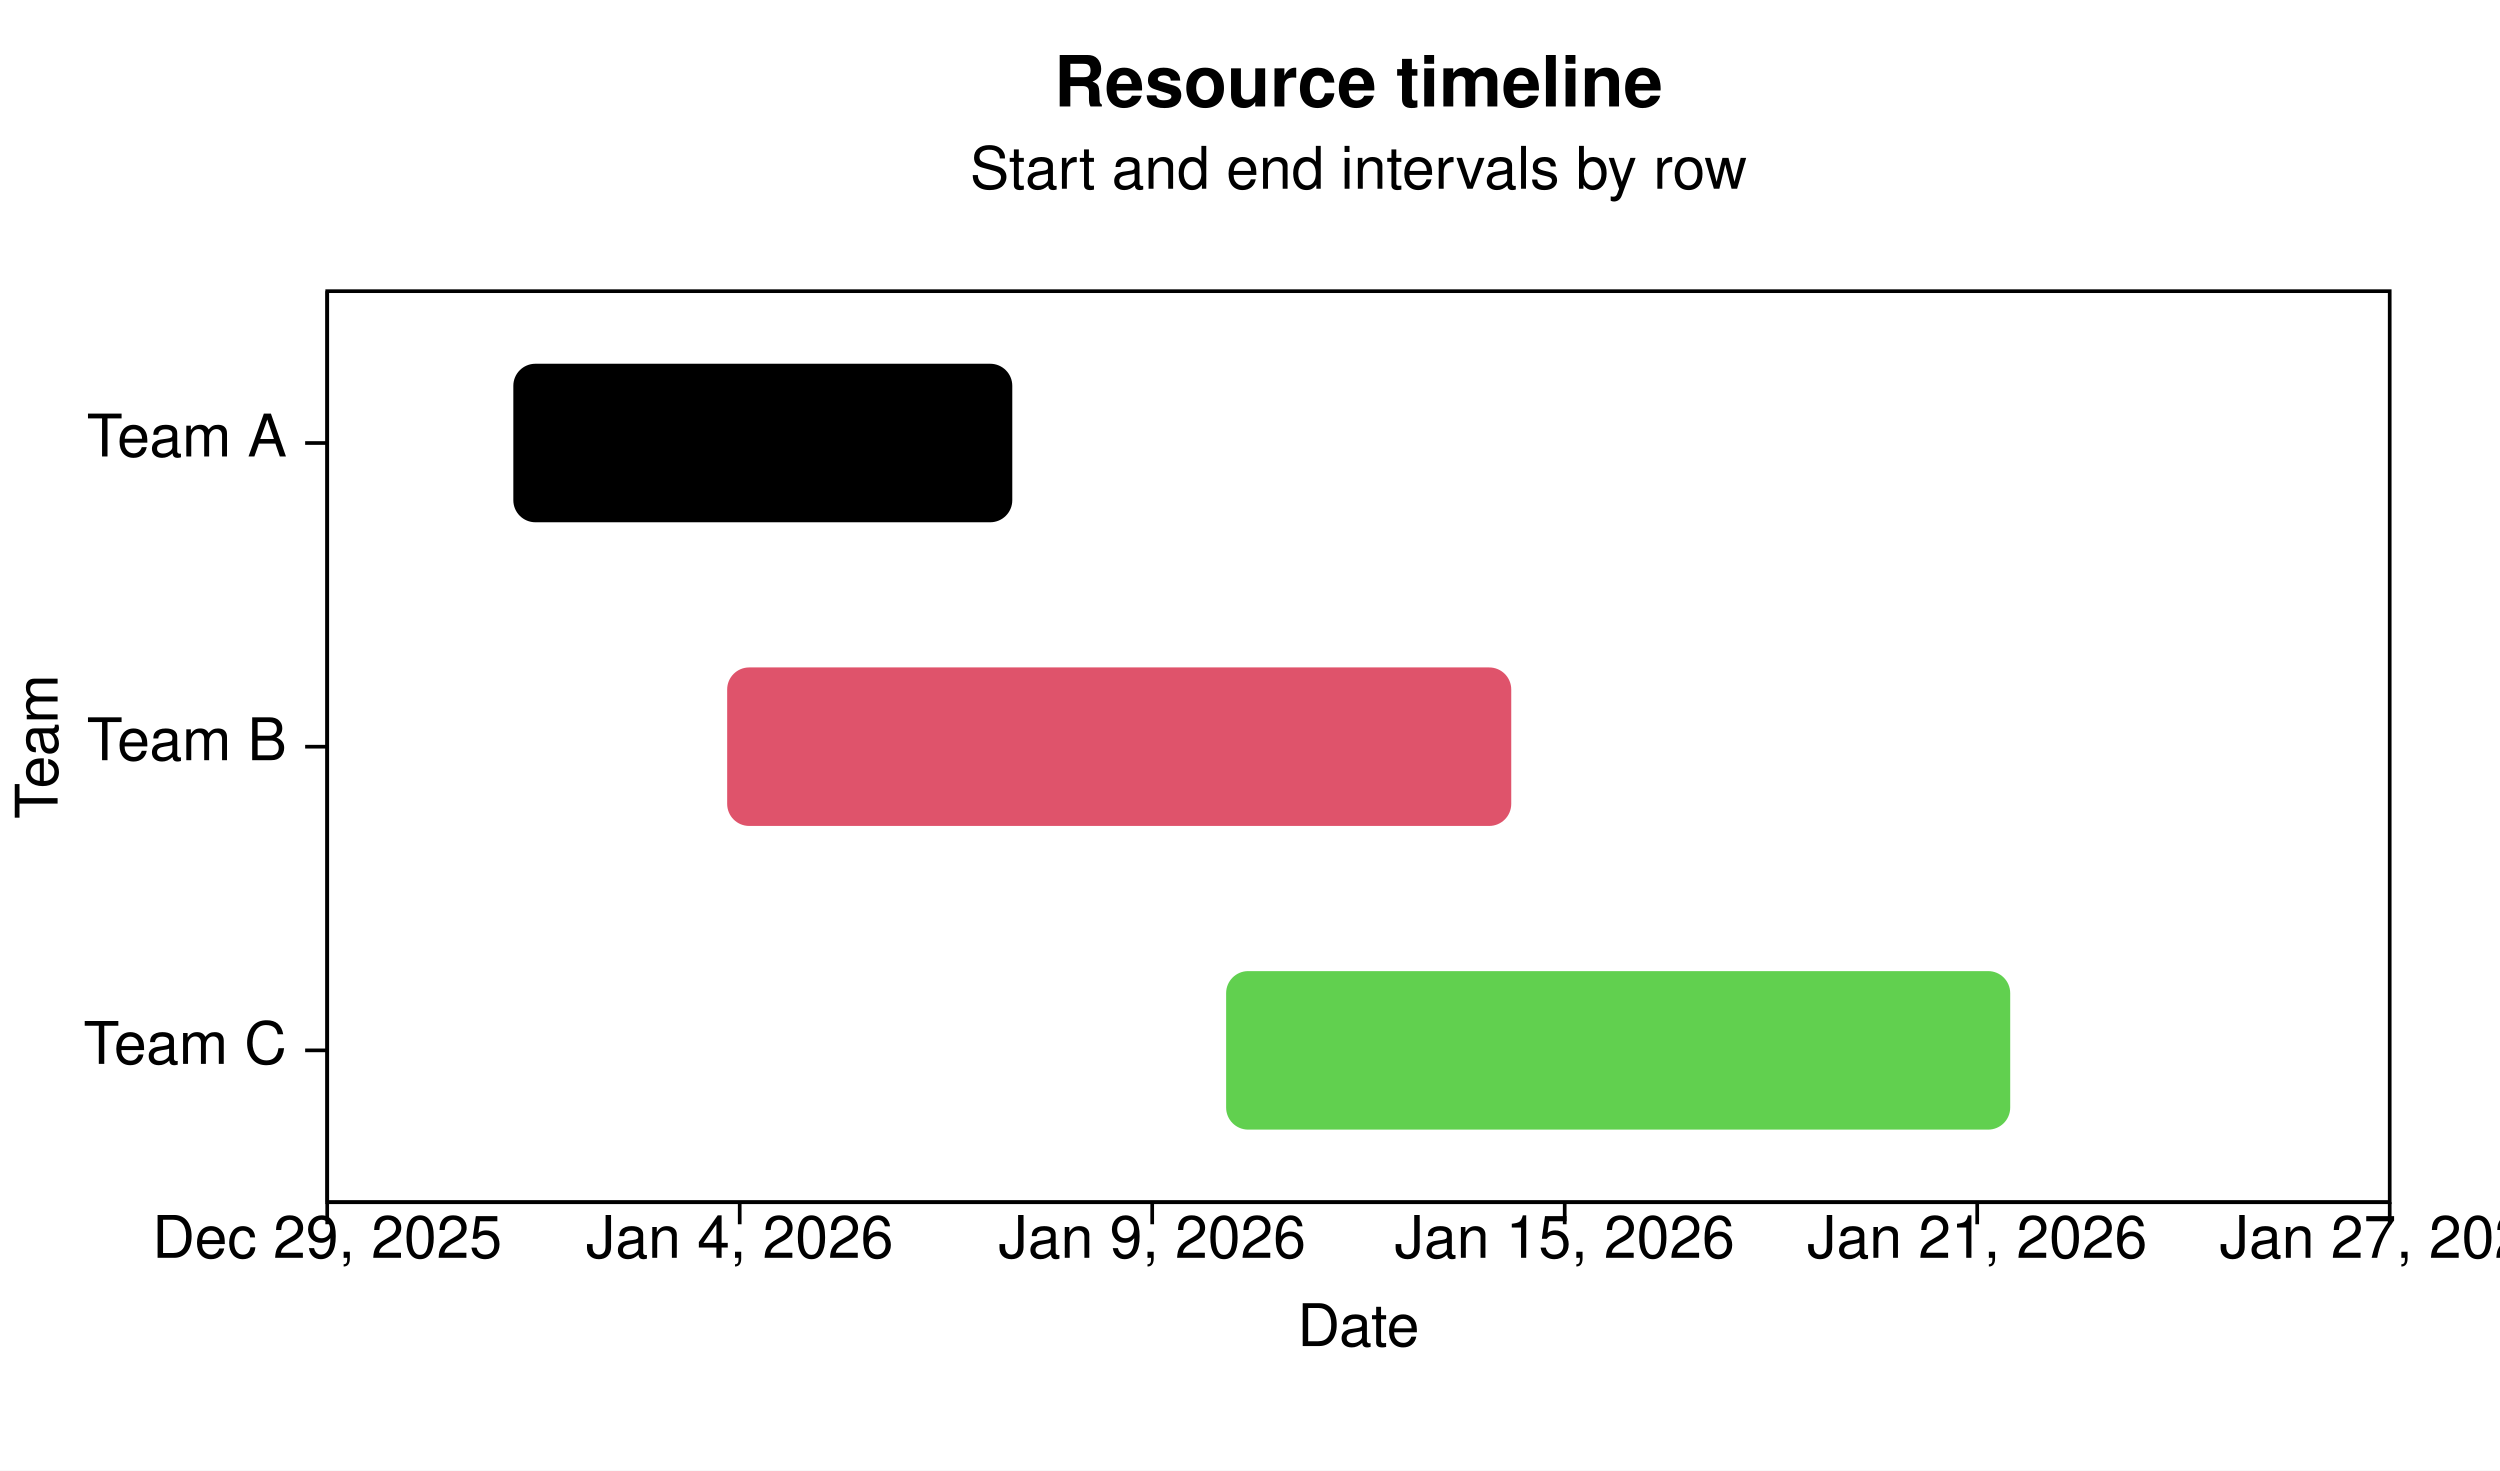
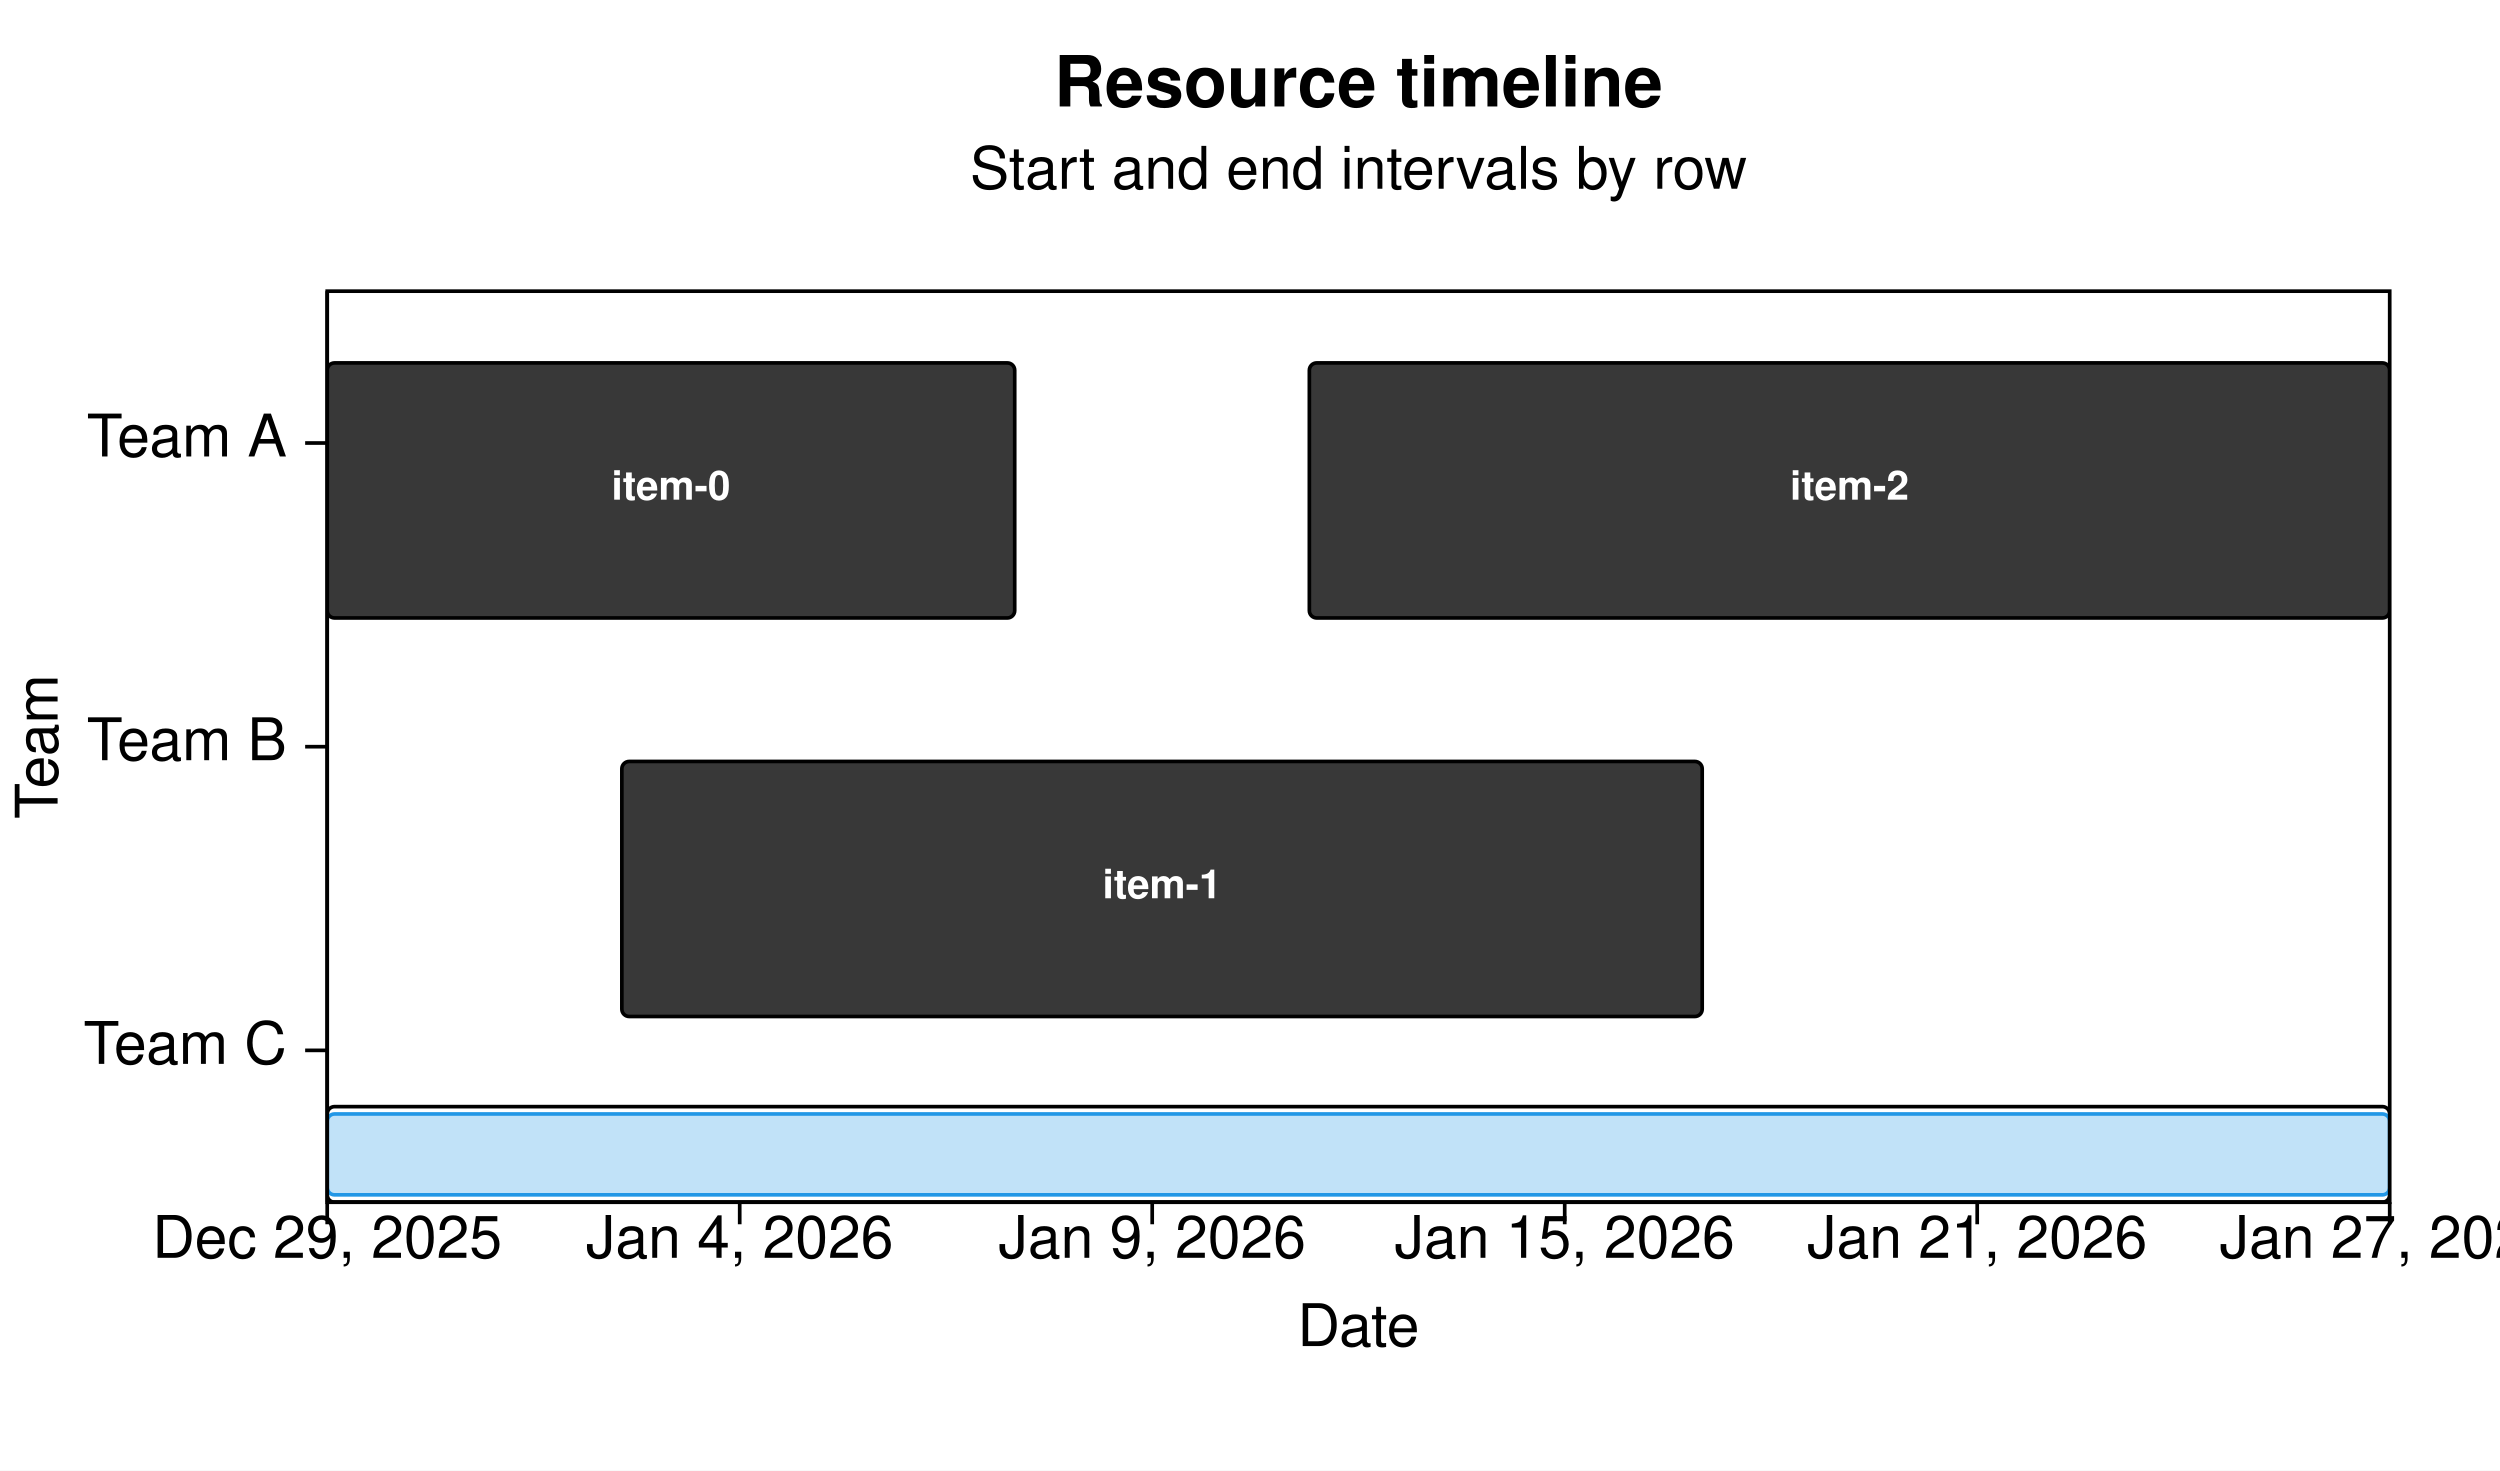
<svg xmlns="http://www.w3.org/2000/svg" width="680" height="400" viewBox="0 0 680 400" role="img" aria-labelledby="title description">
  <defs>
    <clipPath id="clip-1">
      <rect x="89" y="79.2" width="561" height="247.8" />
    </clipPath>
  </defs>
  <rect width="100%" height="100%" fill="#FFFFFF" />
  <g data-scene-node="scene:root">
    <rect data-scene-node="chart:panel" x="89" y="79.2" width="561" height="247.8" rx="0" fill="#FFFFFF" />
    <g data-scene-node="layer-0:group" clip-path="url(#clip-1)">
-       <rect data-scene-node="layer-0:interval:0" x="139.625" y="98.941" width="135.717" height="43.117" rx="6" fill="#000000" />
-       <rect data-scene-node="layer-0:interval:1" x="197.789" y="181.541" width="213.27" height="43.117" rx="6" fill="#DF536B" />
-       <rect data-scene-node="layer-0:interval:2" x="333.506" y="264.141" width="213.27" height="43.117" rx="6" fill="#61D04F" />
+       <rect data-scene-node="layer-0:timeline:item-0" x="89" y="98.712" width="187" height="69.376" rx="2" fill="#000000c7" stroke="#000000" stroke-width="1" />
+       <rect data-scene-node="layer-0:timeline:item-1" x="169.143" y="207.112" width="293.857" height="69.376" rx="2" fill="#000000c7" stroke="#000000" stroke-width="1" />
+       <rect data-scene-node="layer-0:timeline:item-2" x="356.143" y="98.712" width="293.857" height="69.376" rx="2" fill="#000000c7" stroke="#000000" stroke-width="1" />
+       <text data-scene-node="layer-0:timeline-label:item-0" x="182.5" y="133.4" fill="#ffffff" font-family="Helvetica, Arial, sans-serif" font-size="11" font-weight="600" text-anchor="middle" dominant-baseline="central">item-0</text>
+       <text data-scene-node="layer-0:timeline-label:item-1" x="316.071" y="241.8" fill="#ffffff" font-family="Helvetica, Arial, sans-serif" font-size="11" font-weight="600" text-anchor="middle" dominant-baseline="central">item-1</text>
+       <text data-scene-node="layer-0:timeline-label:item-2" x="503.071" y="133.4" fill="#ffffff" font-family="Helvetica, Arial, sans-serif" font-size="11" font-weight="600" text-anchor="middle" dominant-baseline="central">item-2</text>
+       <rect data-scene-node="layer-0:timeline-navigator-track" x="89" y="301" width="561" height="26" rx="2" fill="#FFFFFF" stroke="#000000" stroke-width="1" />
+       <rect data-scene-node="layer-0:timeline-navigator-window" x="89" y="303" width="561" height="22" rx="2" fill="#2297E647" stroke="#2297E6" stroke-width="1" />
    </g>
    <line data-scene-node="axis-x:line" x1="89" y1="327" x2="650" y2="327" fill="none" stroke="#000000" stroke-width="1" stroke-linecap="butt" />
    <line data-scene-node="axis-x:tick:0" x1="89" y1="327" x2="89" y2="333" fill="none" stroke="#000000" stroke-width="1" stroke-linecap="butt" />
    <line data-scene-node="axis-x:tick:1" x1="201.2" y1="327" x2="201.2" y2="333" fill="none" stroke="#000000" stroke-width="1" stroke-linecap="butt" />
    <line data-scene-node="axis-x:tick:2" x1="313.4" y1="327" x2="313.4" y2="333" fill="none" stroke="#000000" stroke-width="1" stroke-linecap="butt" />
    <line data-scene-node="axis-x:tick:3" x1="425.6" y1="327" x2="425.6" y2="333" fill="none" stroke="#000000" stroke-width="1" stroke-linecap="butt" />
    <line data-scene-node="axis-x:tick:4" x1="537.8" y1="327" x2="537.8" y2="333" fill="none" stroke="#000000" stroke-width="1" stroke-linecap="butt" />
    <line data-scene-node="axis-x:tick:5" x1="650" y1="327" x2="650" y2="333" fill="none" stroke="#000000" stroke-width="1" stroke-linecap="butt" />
    <line data-scene-node="axis-y:line" x1="89" y1="79.2" x2="89" y2="327" fill="none" stroke="#000000" stroke-width="1" stroke-linecap="butt" />
    <line data-scene-node="axis-y:tick:0" x1="89" y1="120.5" x2="83" y2="120.5" fill="none" stroke="#000000" stroke-width="1" stroke-linecap="butt" />
    <line data-scene-node="axis-y:tick:1" x1="89" y1="203.1" x2="83" y2="203.1" fill="none" stroke="#000000" stroke-width="1" stroke-linecap="butt" />
    <line data-scene-node="axis-y:tick:2" x1="89" y1="285.7" x2="83" y2="285.7" fill="none" stroke="#000000" stroke-width="1" stroke-linecap="butt" />
    <rect data-scene-node="chart:plot-box" x="89" y="79.2" width="561" height="247.8" rx="0" fill="none" stroke="#000000" stroke-width="1" />
    <text data-scene-node="axis-x:label:0" x="89" y="338" fill="#000000" font-family="Helvetica, Arial, sans-serif" font-size="16" font-weight="400" text-anchor="middle" dominant-baseline="text-before-edge">Dec 29, 2025</text>
    <text data-scene-node="axis-x:label:1" x="201.2" y="338" fill="#000000" font-family="Helvetica, Arial, sans-serif" font-size="16" font-weight="400" text-anchor="middle" dominant-baseline="text-before-edge">Jan 4, 2026</text>
    <text data-scene-node="axis-x:label:2" x="313.4" y="338" fill="#000000" font-family="Helvetica, Arial, sans-serif" font-size="16" font-weight="400" text-anchor="middle" dominant-baseline="text-before-edge">Jan 9, 2026</text>
    <text data-scene-node="axis-x:label:3" x="425.6" y="338" fill="#000000" font-family="Helvetica, Arial, sans-serif" font-size="16" font-weight="400" text-anchor="middle" dominant-baseline="text-before-edge">Jan 15, 2026</text>
    <text data-scene-node="axis-x:label:4" x="537.8" y="338" fill="#000000" font-family="Helvetica, Arial, sans-serif" font-size="16" font-weight="400" text-anchor="middle" dominant-baseline="text-before-edge">Jan 21, 2026</text>
    <text data-scene-node="axis-x:label:5" x="650" y="338" fill="#000000" font-family="Helvetica, Arial, sans-serif" font-size="16" font-weight="400" text-anchor="middle" dominant-baseline="text-before-edge">Jan 27, 2026</text>
    <text data-scene-node="axis-x:title" x="369.5" y="362" fill="#000000" font-family="Helvetica, Arial, sans-serif" font-size="16" font-weight="400" text-anchor="middle" dominant-baseline="text-before-edge">Date</text>
    <text data-scene-node="axis-y:label:0" x="78" y="120.5" fill="#000000" font-family="Helvetica, Arial, sans-serif" font-size="16" font-weight="400" text-anchor="end" dominant-baseline="central">Team A</text>
    <text data-scene-node="axis-y:label:1" x="78" y="203.1" fill="#000000" font-family="Helvetica, Arial, sans-serif" font-size="16" font-weight="400" text-anchor="end" dominant-baseline="central">Team B</text>
    <text data-scene-node="axis-y:label:2" x="78" y="285.7" fill="#000000" font-family="Helvetica, Arial, sans-serif" font-size="16" font-weight="400" text-anchor="end" dominant-baseline="central">Team C</text>
    <text data-scene-node="axis-y:title" x="12" y="203.1" fill="#000000" font-family="Helvetica, Arial, sans-serif" font-size="16" font-weight="400" text-anchor="middle" dominant-baseline="central" transform="rotate(-90 12 203.1)">Team</text>
    <text data-scene-node="chart:title" x="369.5" y="24" fill="#000000" font-family="Helvetica, Arial, sans-serif" font-size="19.2" font-weight="700" text-anchor="middle" dominant-baseline="text-before-edge">Resource timeline</text>
    <text data-scene-node="chart:subtitle" x="369.5" y="47.2" fill="#000000" font-family="Helvetica, Arial, sans-serif" font-size="16" font-weight="400" text-anchor="middle" dominant-baseline="text-before-edge">Start and end intervals by row</text>
  </g>
</svg>
